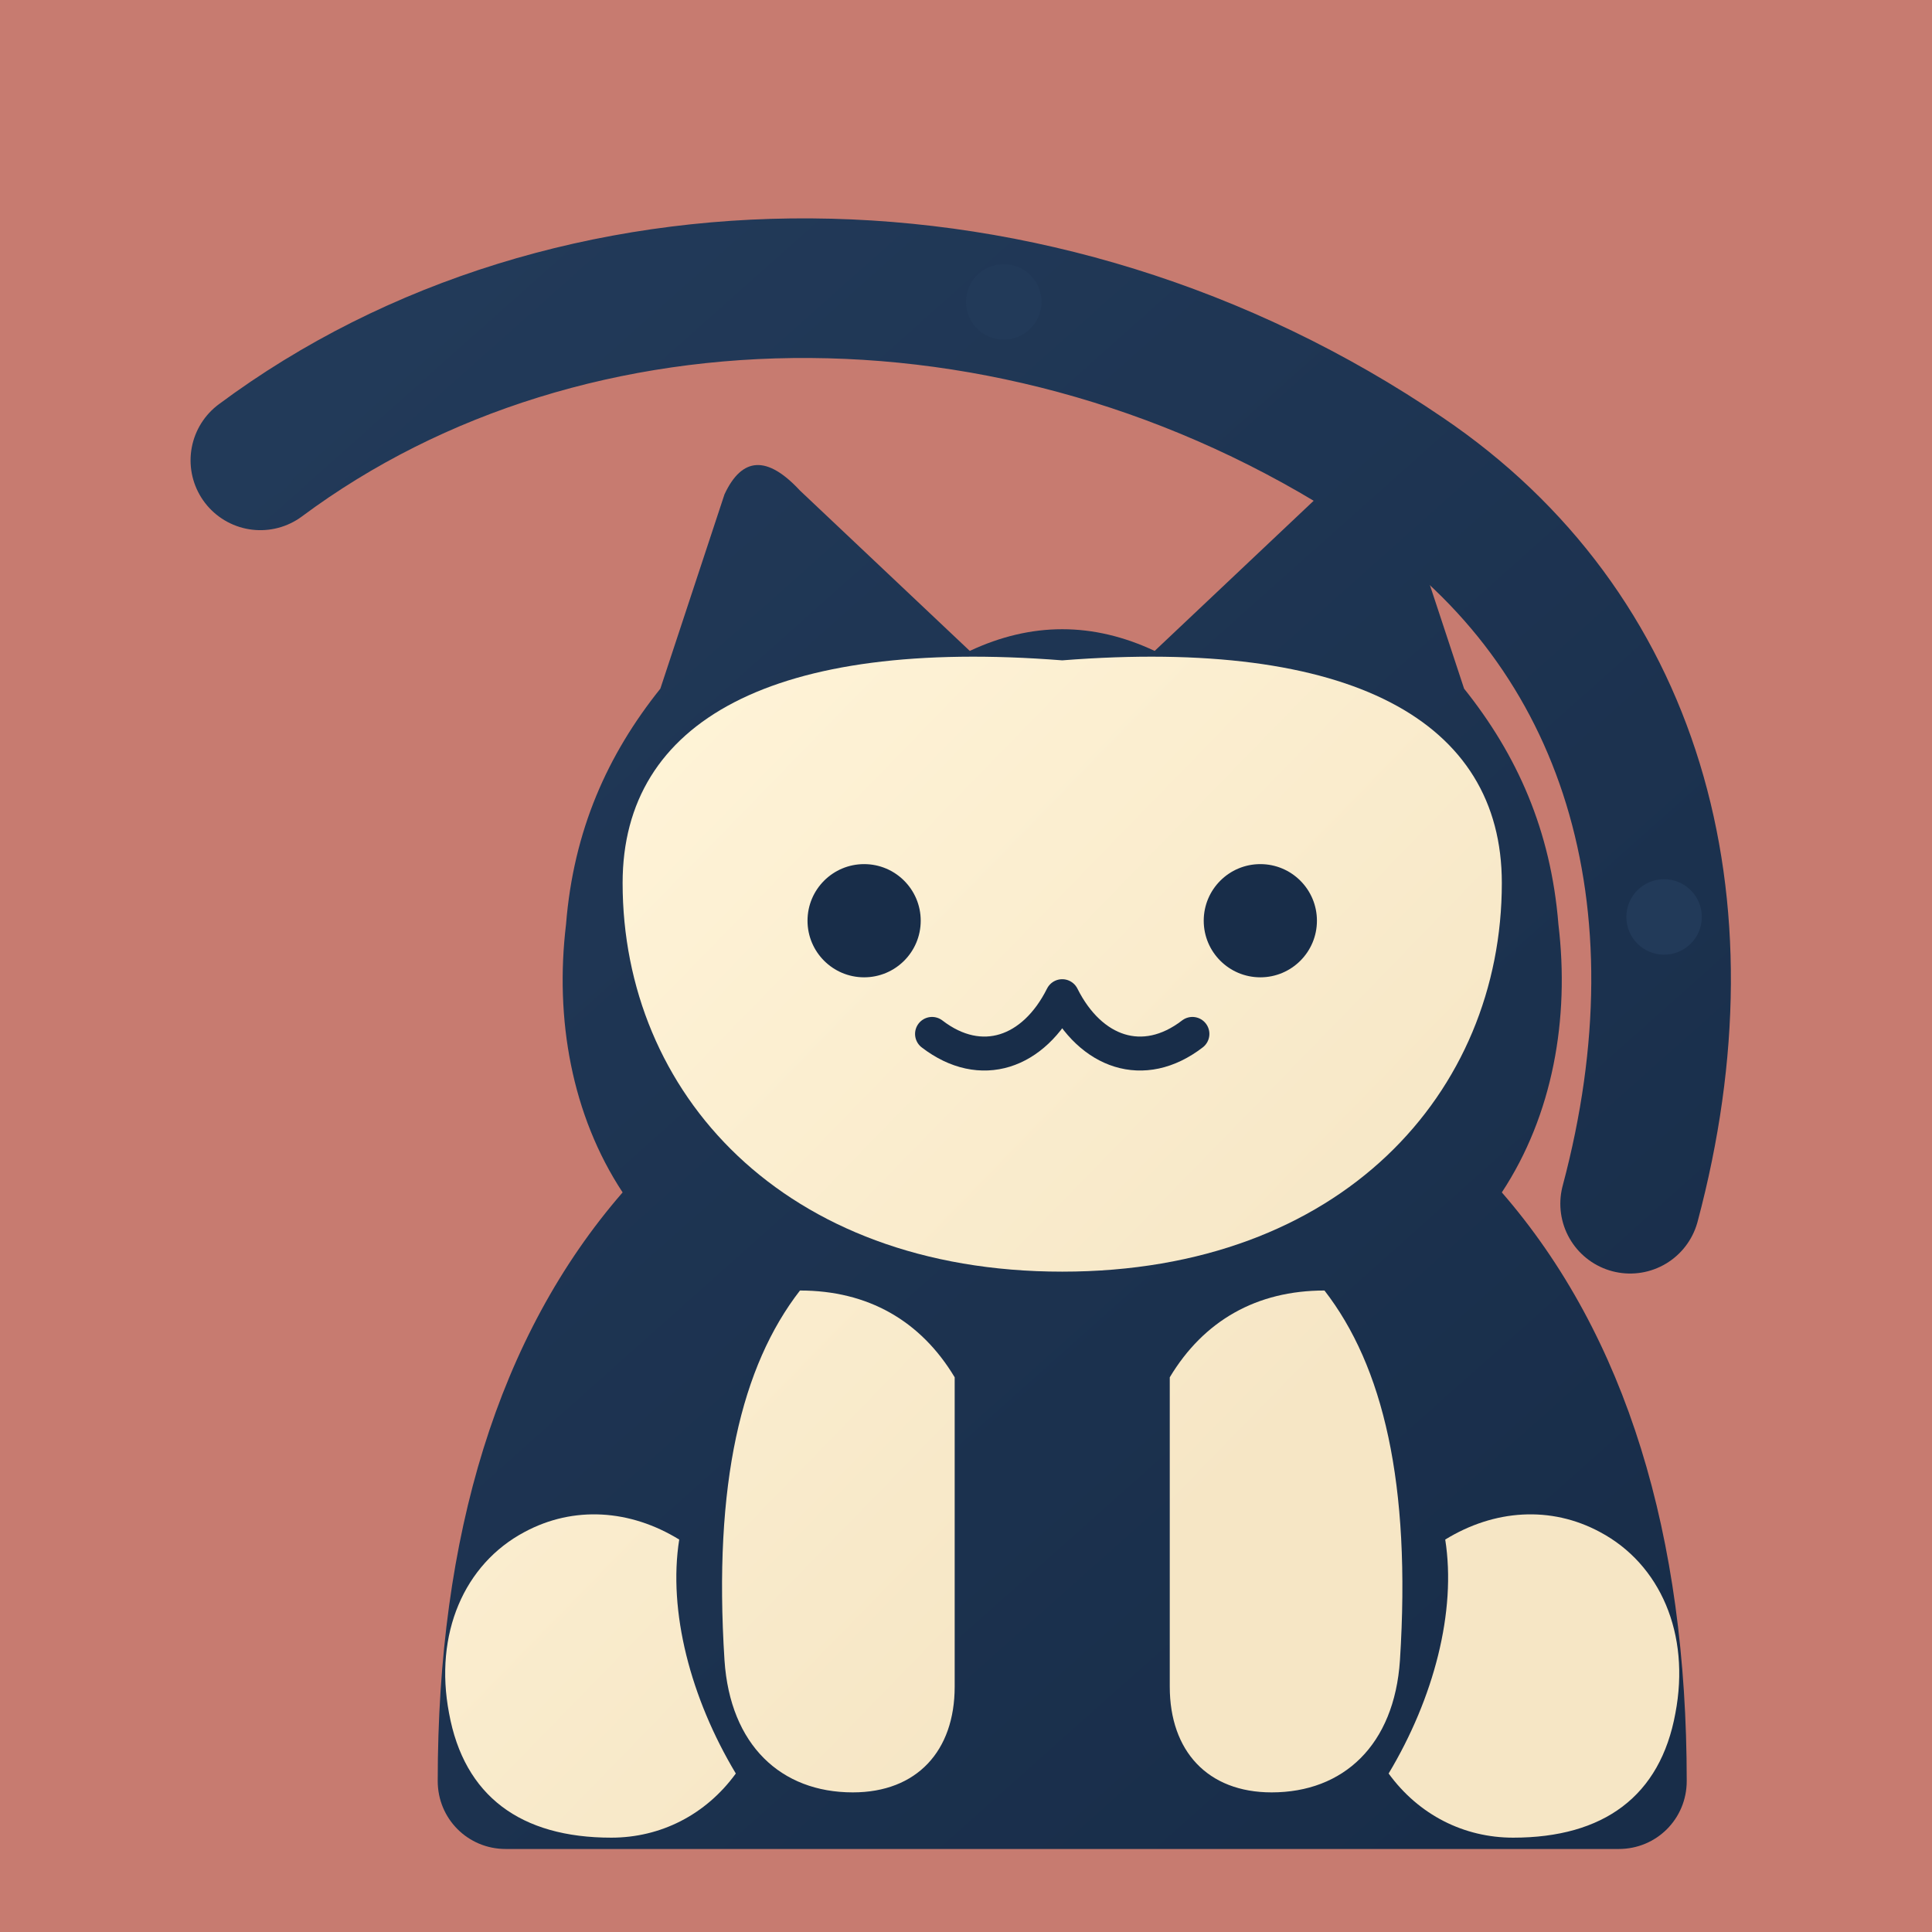
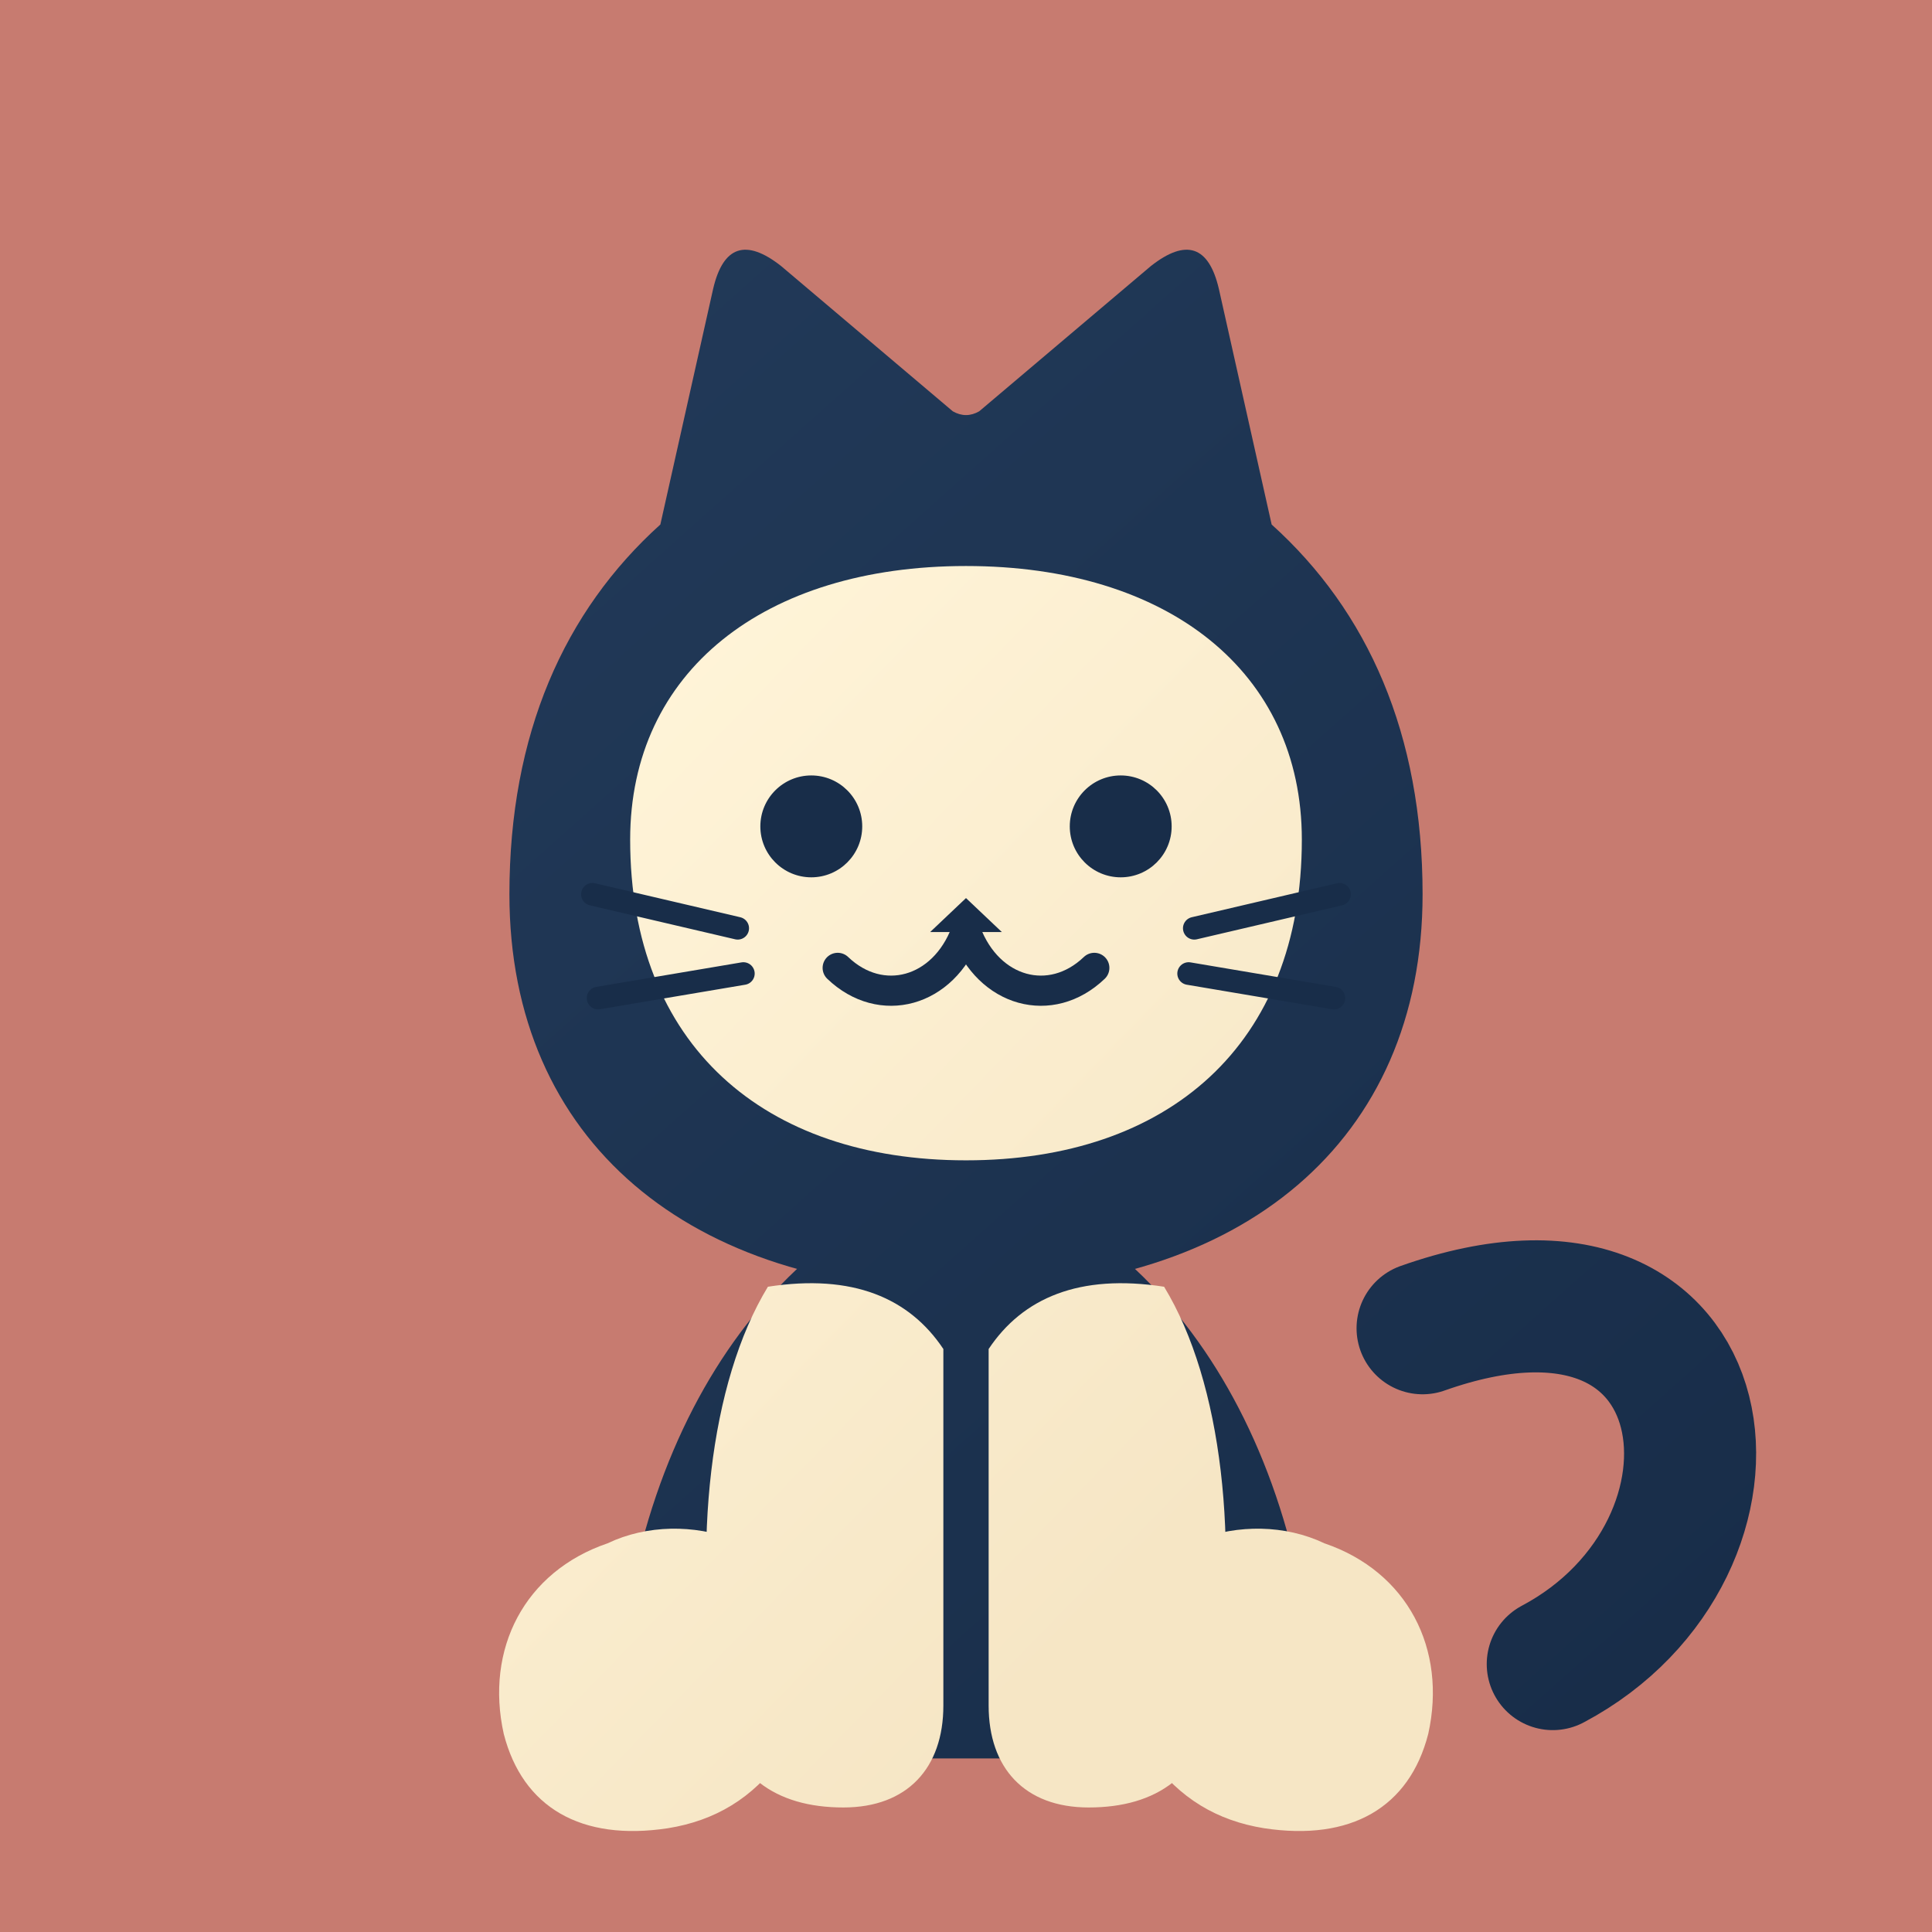
<svg xmlns="http://www.w3.org/2000/svg" width="1024" height="1024" viewBox="0 0 1024 1024">
  <defs>
    <linearGradient id="cat" x1="180" y1="190" x2="840" y2="930" gradientUnits="userSpaceOnUse">
      <stop offset="0" stop-color="#223A59" />
      <stop offset="1" stop-color="#182D49" />
    </linearGradient>
    <linearGradient id="face" x1="340" y1="350" x2="720" y2="720" gradientUnits="userSpaceOnUse">
      <stop offset="0" stop-color="#FFF4D8" />
      <stop offset="1" stop-color="#F6E6C5" />
    </linearGradient>
  </defs>
  <rect width="1024" height="1024" fill="#C77B70" />
-   <path d="M138 244 C302 122 550 120 744 252 C865 334 907 477 864 638" fill="none" stroke="url(#cat)" stroke-width="74" stroke-linecap="round" stroke-linejoin="round" />
-   <g fill="#223A59">
-     <circle cx="138" cy="244" r="20" />
-     <circle cx="532" cy="160" r="20" />
-     <circle cx="882" cy="486" r="20" />
+   <path d="M754 704 C918 646 938 821 823 882" fill="none" stroke="url(#cat)" stroke-width="70" stroke-linecap="round" />
+   <path d="M326 932 C326 767 406 650 512 622 C618 650 698 767 698 932 Z" fill="url(#cat)" />
+   <path d="M270 474 C270 389 299 324 350 278 L378 153            Q386 119 414 141 L505 218 Q512 222 519 218 L610 141            Q638 119 646 153 L674 278 C725 324 754 389 754 474            C754 605 658 684 512 684 C366 684 270 605 270 474 Z" fill="url(#cat)" />
+   <path d="M334 445 C334 356 405 300 512 300 C619 300 690 356 690 445            C690 554 619 615 512 615 C405 615 334 554 334 445 Z" fill="url(#face)" />
+   <circle cx="430" cy="438" r="27" fill="#182D49" />
+   <circle cx="594" cy="438" r="27" fill="#182D49" />
+   <path d="M512 476 L493 494 L531 494 Z" fill="#182D49" />
+   <path d="M512 494 C500 526 467 535 444 513 M512 494 C524 526 557 535 580 513" fill="none" stroke="#182D49" stroke-width="16" stroke-linecap="round" />
+   <g fill="none" stroke="#182D49" stroke-width="12" stroke-linecap="round">
+     <path d="M391 492 L314 474 M394 516 L317 529" />
+     <path d="M633 492 L710 474 M630 516 L707 529" />
  </g>
-   <path d="M232 944 C232 814 264 708 330 632 C303 591 294 540 300 490            C304 440 322 400 350 365 L384 262 Q398 232 424 260 L514 345            Q563 322 612 345 L702 260 Q728 232 742 262 L776 365            C804 400 822 440 826 490 C832 540 823 591 796 632 C862 708 894 814 894 944            C894 964 878 980 858 980 L268 980 C248 980 232 964 232 944 Z" fill="url(#cat)" />
-   <path d="M330 468 C330 382 410 338 563 350 C716 338 796 382 796 468            C796 579 711 674 563 674 C415 674 330 579 330 468 Z" fill="url(#face)" />
-   <circle cx="458" cy="488" r="30" fill="#182D49" />
-   <circle cx="668" cy="488" r="30" fill="#182D49" />
-   <path d="M563 528 C548 558 520 568 494 548 M563 528 C578 558 606 568 632 548" fill="none" stroke="#182D49" stroke-width="18" stroke-linecap="round" stroke-linejoin="round" />
-   <path d="M424 684 C393 724 378 786 384 880 C387 925 414 950 452 950            C486 950 506 928 506 894 L506 730 C488 700 460 684 424 684 Z" fill="url(#face)" />
-   <path d="M702 684 C733 724 748 786 742 880 C739 925 712 950 674 950            C640 950 620 928 620 894 L620 730 C638 700 666 684 702 684 Z" fill="url(#face)" />
-   <path d="M278 812 C246 829 230 866 238 908 C246 952 276 974 324 974            C350 974 374 962 390 940 C366 900 354 854 360 816 C334 800 304 798 278 812 Z" fill="url(#face)" />
-   <path d="M848 812 C880 829 896 866 888 908 C880 952 850 974 802 974            C776 974 752 962 736 940 C760 900 772 854 766 816 C792 800 822 798 848 812 Z" fill="url(#face)" />
+   <path d="M407 682 C376 733 367 818 380 902 C386 941 411 958 447 958            C481 958 500 937 500 904 L500 715 C482 688 452 675 407 682 Z" fill="url(#face)" />
+   <path d="M617 682 C648 733 657 818 644 902 C638 941 613 958 577 958            C543 958 524 937 524 904 L524 715 C542 688 572 675 617 682 Z" fill="url(#face)" />
+   <path d="M322 818 C278 833 257 874 267 919 C277 958 308 976 354 969            C379 965 399 953 414 932 C391 893 383 852 389 816 C368 808 343 808 322 818 Z" fill="url(#face)" />
+   <path d="M702 818 C746 833 767 874 757 919 C747 958 716 976 670 969            C645 965 625 953 610 932 C633 893 641 852 635 816 C656 808 681 808 702 818 Z" fill="url(#face)" />
</svg>
